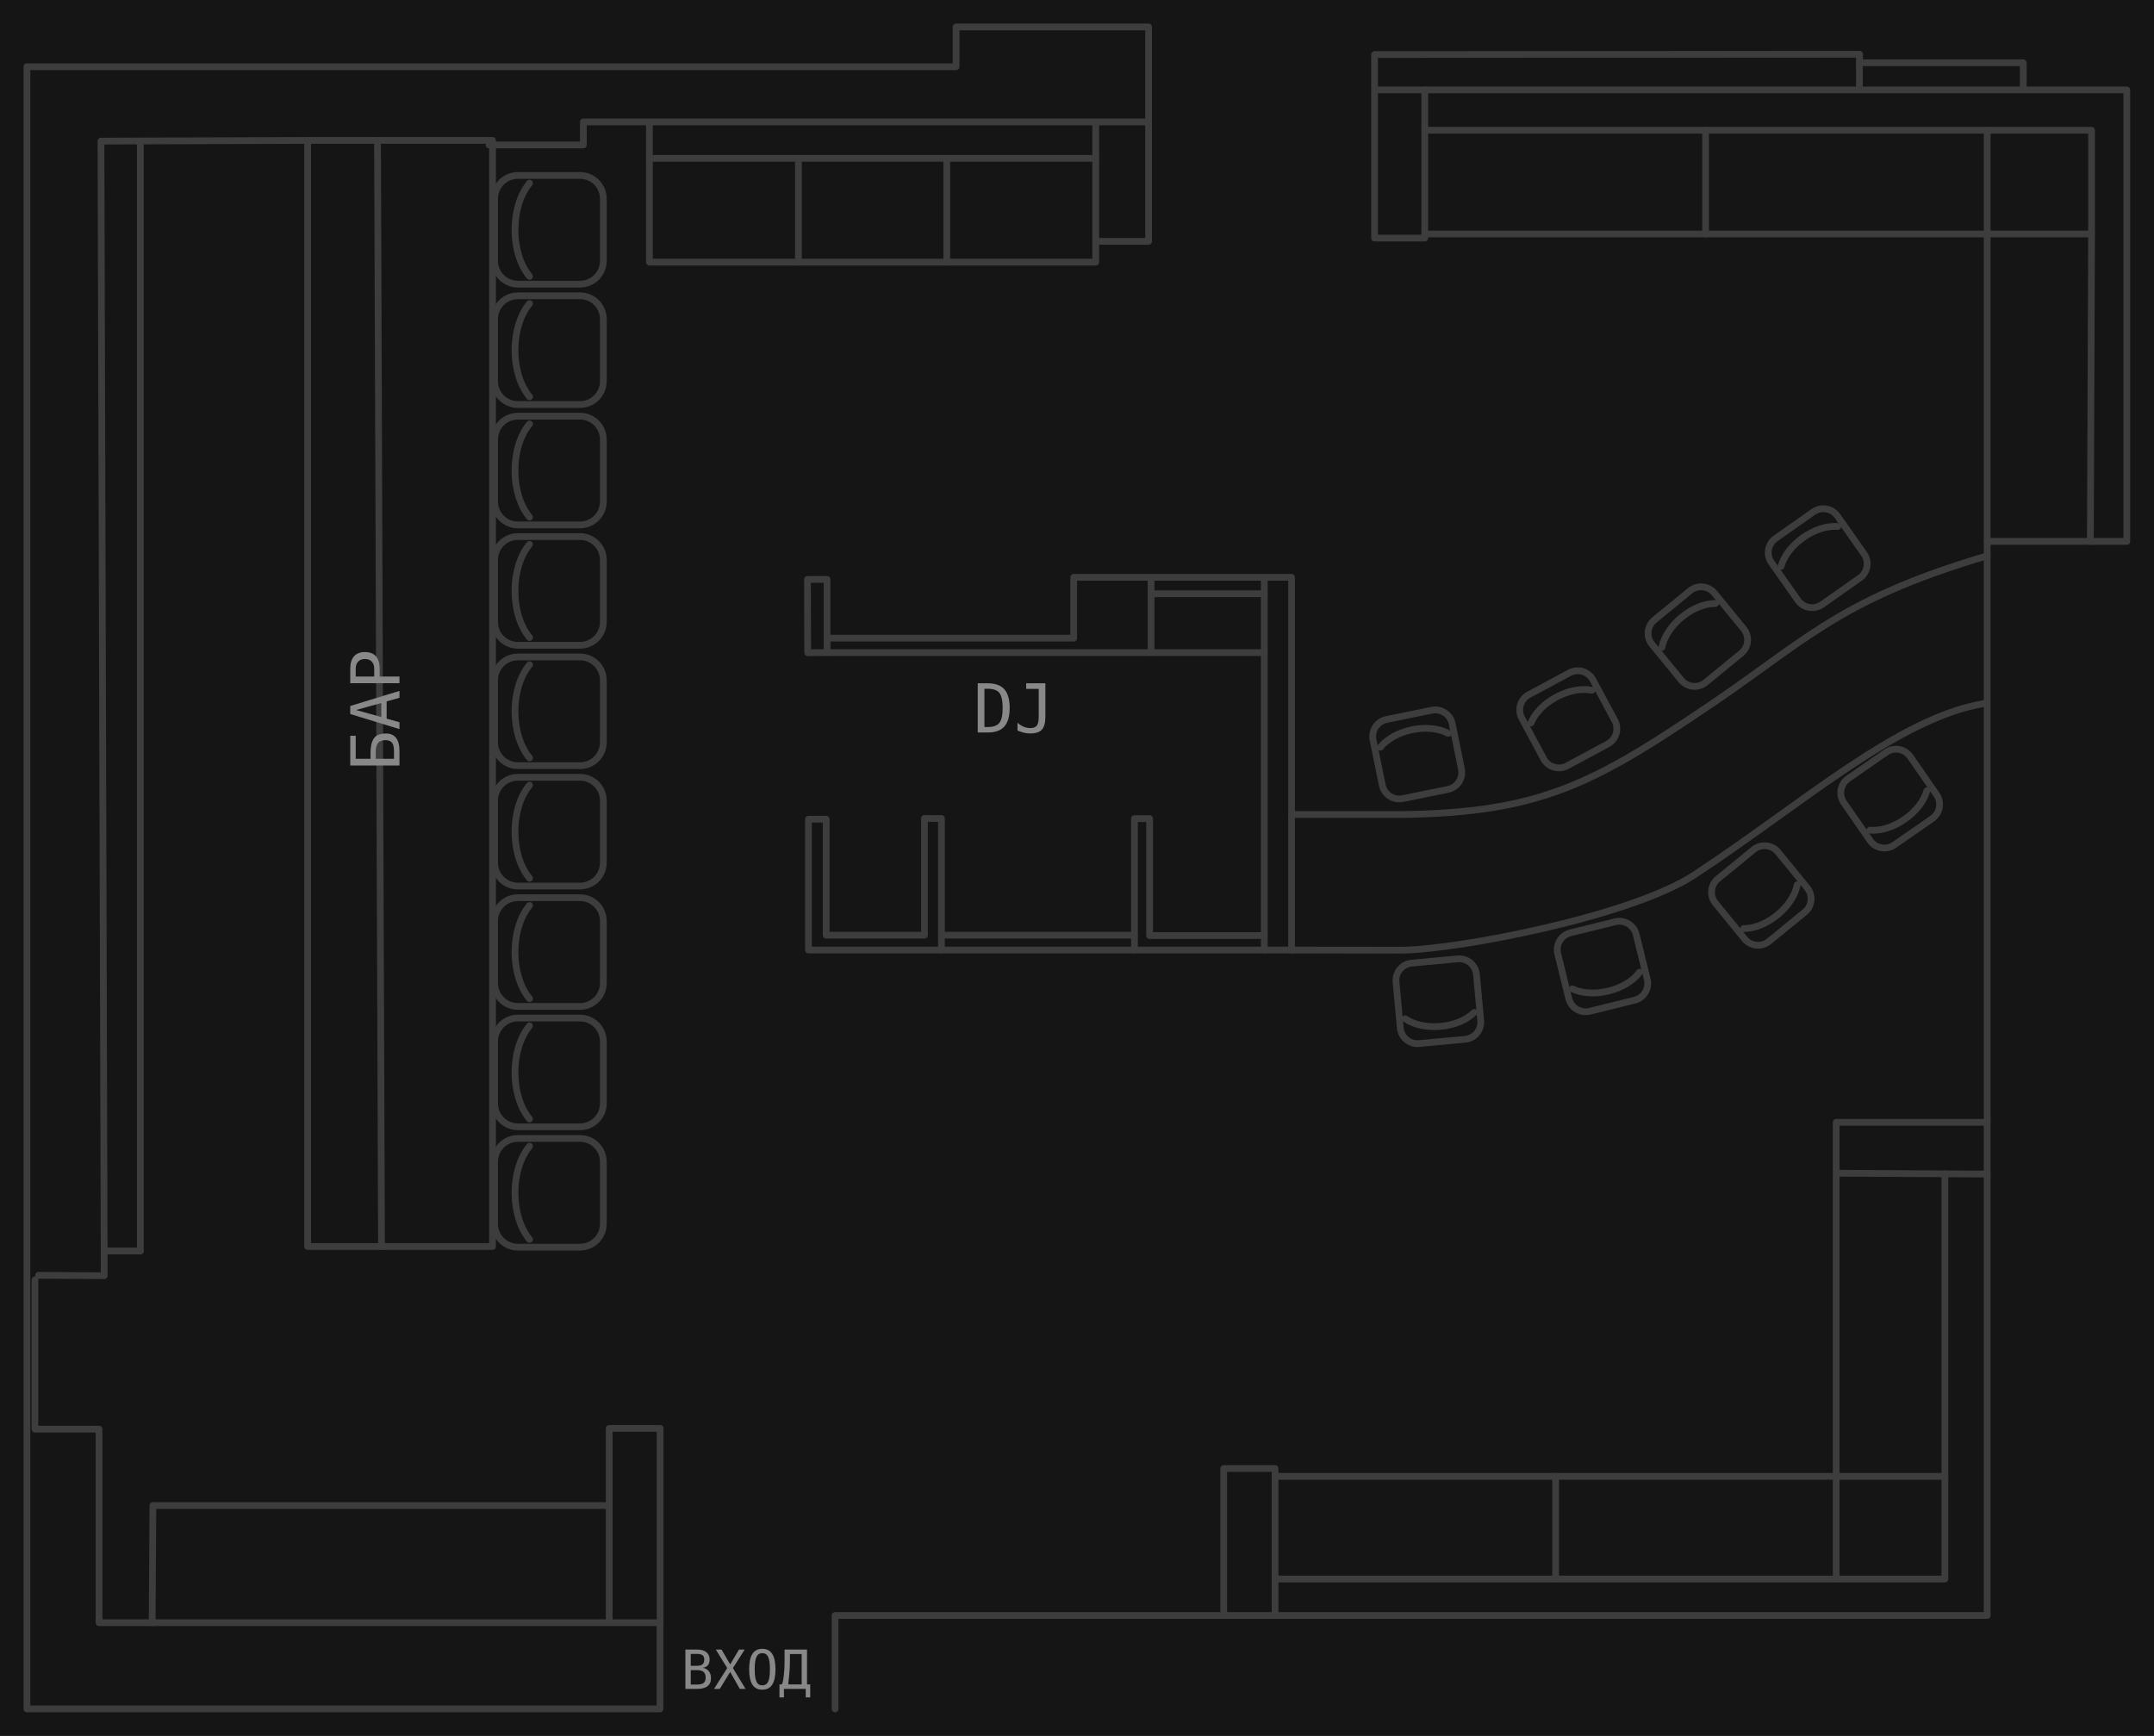
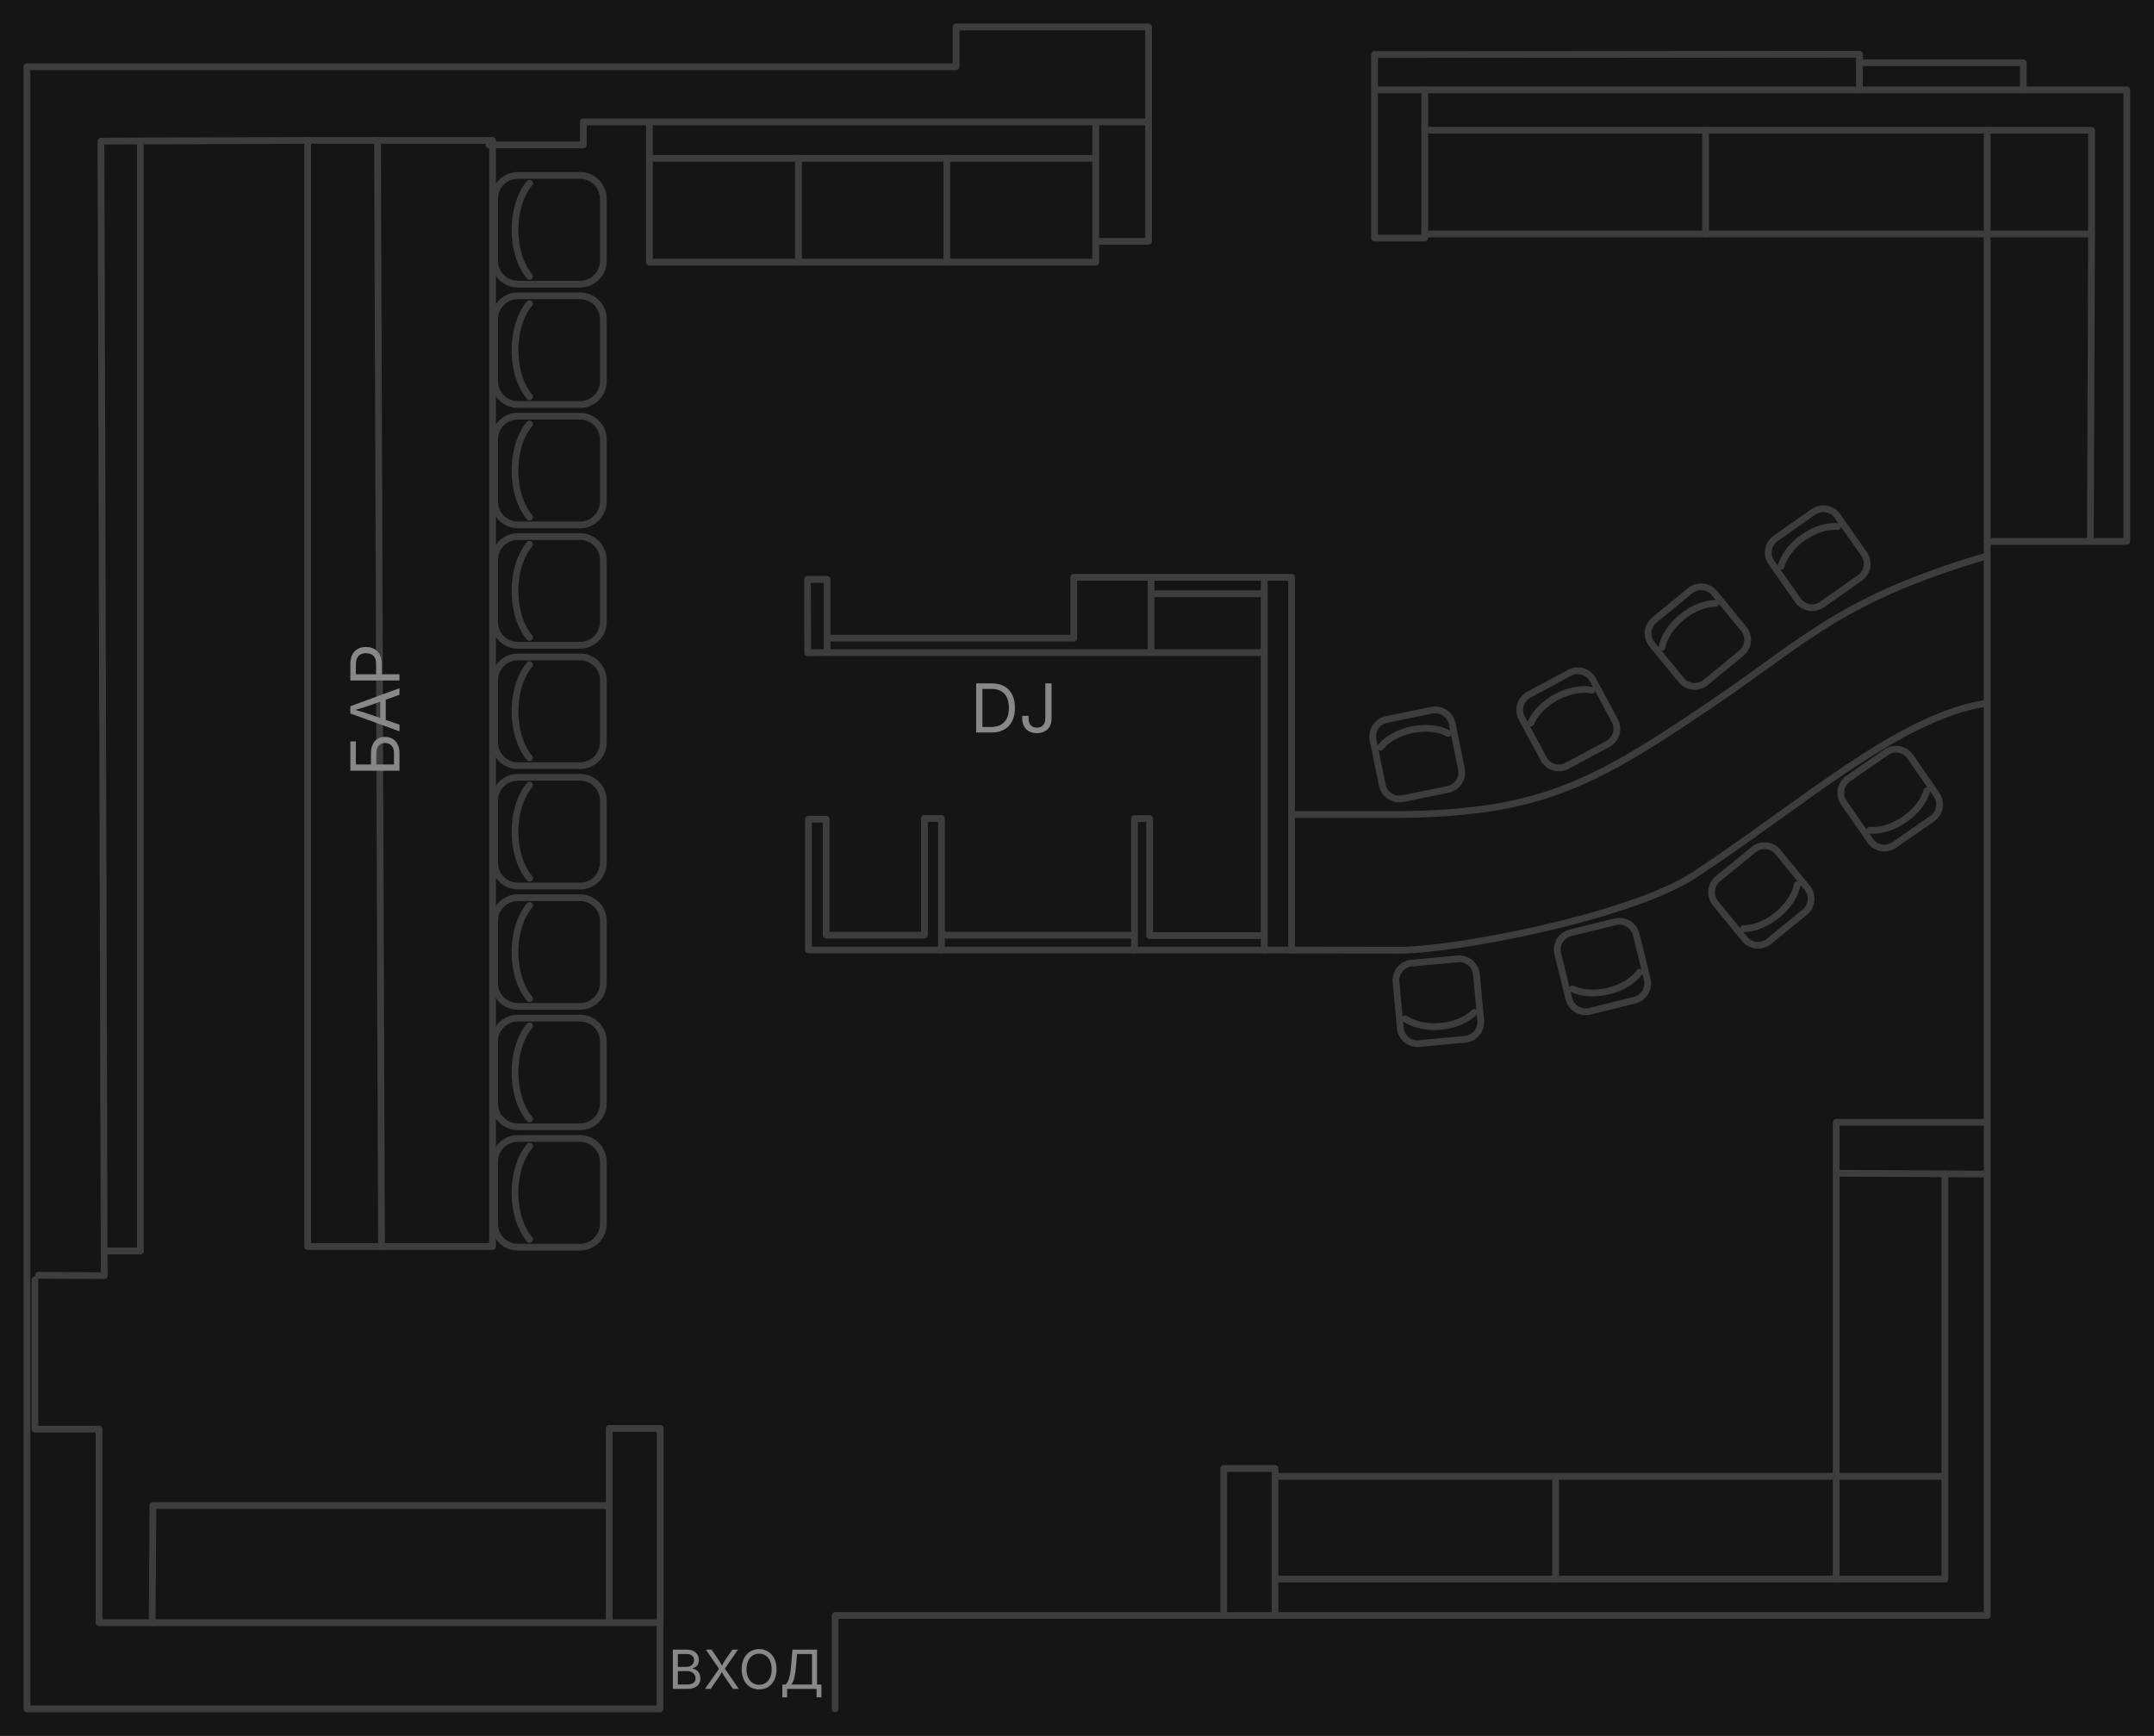
<svg xmlns="http://www.w3.org/2000/svg" viewBox="0 0 9571 7714" width="9571" height="7714">
  <rect width="100%" height="100%" fill="#151515" />
  <g transform="translate(105,105)">
    <g fill="none" stroke="#3d3d3d" stroke-width="30" stroke-linecap="round" stroke-linejoin="round">
      <polygon points="1261.9,518.95 2083.54,518.95 2083.54,5434.08 1261.9,5434.08" />
      <line x1="1590.17" y1="5434.08" x2="1572.43" y2="518.95" />
      <path d="M2092.65 1054.18l0 -276.08c0,-57.17 46.36,-103.53 103.53,-103.53l276.08 0c57.17,-0 103.53,46.36 103.53,103.53l-0 276.08c0,57.17 -46.36,103.53 -103.53,103.53l-276.09 0c-57.16,0 -103.53,-46.36 -103.53,-103.53l0 0z" />
      <path d="M2247.95 1123.2c-86.28,-103.53 -86.28,-310.6 0,-414.13" />
      <path d="M2092.65 1589.09l0 -276.08c0,-57.17 46.36,-103.54 103.53,-103.54l276.08 0c57.17,0 103.53,46.36 103.53,103.53l-0 276.08c0,57.17 -46.36,103.53 -103.53,103.53l-276.09 0c-57.16,-0 -103.53,-46.37 -103.53,-103.54l0 0z" />
      <path d="M2247.95 1658.12c-86.28,-103.53 -86.28,-310.6 0,-414.13" />
      <path d="M2092.65 2124.01l0 -276.08c0,-57.17 46.36,-103.54 103.53,-103.54l276.08 0c57.17,-0 103.53,46.36 103.53,103.53l-0 276.09c0,57.16 -46.36,103.53 -103.53,103.53l-276.09 0c-57.16,-0 -103.53,-46.37 -103.53,-103.54l0 0z" />
      <path d="M2247.95 2193.03c-86.28,-103.53 -86.28,-310.6 0,-414.12" />
      <path d="M2092.65 2658.92l0 -276.08c0,-57.17 46.36,-103.54 103.53,-103.54l276.08 0c57.17,-0 103.53,46.36 103.53,103.53l-0 276.08c0,57.17 -46.36,103.53 -103.53,103.53l-276.09 0c-57.16,0 -103.53,-46.36 -103.53,-103.53l0 0z" />
      <path d="M2247.95 2727.94c-86.28,-103.53 -86.28,-310.6 0,-414.13" />
      <path d="M2092.65 3193.84l0 -276.08c0,-57.17 46.36,-103.54 103.53,-103.54l276.08 0c57.17,0 103.53,46.36 103.53,103.53l-0 276.08c0,57.17 -46.36,103.53 -103.53,103.53l-276.09 0c-57.16,-0 -103.53,-46.37 -103.53,-103.54l0 0z" />
      <path d="M2247.95 3262.86c-86.28,-103.53 -86.28,-310.6 0,-414.13" />
      <path d="M2092.65 3728.75l0 -276.08c0,-57.17 46.36,-103.54 103.53,-103.54l276.08 0c57.17,-0 103.53,46.36 103.53,103.53l-0 276.09c0,57.16 -46.36,103.52 -103.53,103.52l-276.09 0.01c-57.16,-0.01 -103.53,-46.37 -103.53,-103.54l0 0z" />
      <path d="M2247.95 3797.77c-86.28,-103.53 -86.28,-310.6 0,-414.12" />
      <path d="M2092.65 4263.66l0 -276.08c0,-57.18 46.36,-103.54 103.53,-103.54l276.08 0c57.17,-0 103.53,46.36 103.53,103.52l-0 276.09c0,57.17 -46.36,103.53 -103.53,103.53l-276.09 0c-57.16,-0 -103.53,-46.36 -103.53,-103.53l0 0z" />
      <path d="M2247.95 4332.69c-86.28,-103.53 -86.28,-310.6 0,-414.12" />
      <path d="M2092.65 4798.58l0 -276.08c0,-57.18 46.36,-103.54 103.53,-103.54l276.08 0c57.17,-0 103.53,46.36 103.53,103.53l-0 276.09c0,57.17 -46.36,103.53 -103.53,103.53l-276.09 0c-57.16,-0.01 -103.53,-46.37 -103.53,-103.54l0 0z" />
      <path d="M2247.95 4867.6c-86.28,-103.53 -86.28,-310.6 0,-414.12" />
      <path d="M2092.65 5333.5l0 -276.08c0,-57.18 46.36,-103.54 103.53,-103.54l276.08 0c57.17,-0 103.53,46.36 103.53,103.52l-0 276.09c0,57.16 -46.36,103.52 -103.53,103.52l-276.09 0.01c-57.16,-0.01 -103.53,-46.37 -103.53,-103.54l0 0z" />
      <path d="M2247.95 5402.51c-86.28,-103.53 -86.28,-310.59 0,-414.12" />
      <polyline points="1261.9,518.95 343.6,522.07 358.05,5563.78 66.23,5562.01" />
      <line x1="518.54" y1="521.47" x2="518.54" y2="5453.9" />
      <line x1="518.54" y1="5453.9" x2="357.73" y2="5453.9" />
      <polyline points="50.22,5582.19 50.22,6245.55 335.09,6245.55 335.09,7105.71 2828.24,7105.71 2828.24,6242.32 2601.88,6242.32 2601.88,7105.71" />
      <polyline points="571.15,7105.71 574.38,6585.09 2601.88,6585.09" />
      <polyline points="2067.53,539.12 2487.01,539.12 2487.01,436.92 4763.8,436.92 4763.8,1059.85 2780.65,1059.85 2780.65,436.92" />
      <line x1="2780.65" y1="598.54" x2="4763.8" y2="598.54" />
      <line x1="3442.8" y1="598.54" x2="3442.8" y2="1059.85" />
      <line x1="4101.81" y1="598.54" x2="4101.81" y2="1059.85" />
      <polyline points="4763.8,436.92 4998.54,436.92 4998.54,967.43 4763.8,967.43" />
      <polyline points="4998.54,436.92 4998.54,14.68 4143.24,14.68 4143.24,191.52 2493.98,191.52 2154.75,191.52 14.68,191.52 14.68,5582.19 14.68,7488.8 2827.61,7488.8 2827.61,7105.71" />
      <polyline points="8157.05,173.85 8157.94,136.03 6002.67,137.27 6002.67,952.94 6225.79,952.94 6225.79,294.55 6002.67,294.55" />
      <line x1="6225.79" y1="294.55" x2="9334.83" y2="294.55" />
      <polyline points="8157.05,294.55 8157.05,173.85 8884.93,173.85 8884.93,294.55" />
      <polyline points="6225.79,473.78 9188.52,473.78 9188.52,934.65 6225.79,934.65" />
      <line x1="7473.46" y1="473.78" x2="7473.46" y2="934.65" />
      <polyline points="9188.52,934.65 9183.27,2300.79 8724.74,2300.79 8724.74,473.78" />
      <polyline points="9183.27,2300.79 9345.21,2300.79 9345.21,294.55" />
      <polyline points="3605.55,7488.8 3605.55,7073.67 8724.74,7073.67 8724.74,2300.79" />
      <polygon points="3570.04,2794.82 3570.04,2469.7 3482.95,2469.7 3483.82,2795.55" />
      <polyline points="3570.04,2730.64 4665.91,2730.64 4665.91,2460.36 5633.9,2460.36 5633.9,4116.63 3487.35,4116.63 3487.35,3535.2 3565.92,3535.2 3565.92,4050.63 4002.78,4050.63 4002.78,3532.06" />
      <polyline points="4002.78,3532.06 4078.2,3532.06 4078.2,4116.63" />
      <polyline points="4078.2,4050.62 4935.82,4050.62 4935.82,4116.63" />
      <polyline points="4935.82,4050.62 4935.82,3532.72 5003.01,3532.72 5003.01,4052.26 5512.72,4052.26 5512.72,4116.63" />
      <line x1="5512.72" y1="4052.26" x2="5512.72" y2="2460.36" />
      <line x1="3570.04" y1="2794.82" x2="5512.72" y2="2794.82" />
      <line x1="5009.6" y1="2794.82" x2="5009.6" y2="2460.36" />
      <line x1="5009.6" y1="2533.52" x2="5512.72" y2="2533.52" />
      <path d="M5633.9 3514.36c165.94,0 331.88,0 497.82,0 577.28,-8.56 822.52,-123.97 1297.26,-443.37 484.59,-319.1 610.96,-503.58 1295.76,-706.11" />
      <path d="M5633.9 4116.63c165.94,0 318.89,0.55 484.82,0.55 243.52,-0.28 1020.54,-148.33 1304.87,-334.26 484.59,-319.1 903.26,-697.35 1289.2,-761.94" />
      <polyline points="8724.74,4882.29 8053.82,4882.29 8053.82,5108.46 8053.82,6911.65 8536.9,6911.65 8536.9,5111.2" />
      <line x1="8724.74" y1="5112.21" x2="8064.12" y2="5108.46" />
      <polyline points="8053.82,6911.65 5560.54,6911.65 5560.54,6420.54 5332.34,6420.54 5332.34,7073.67" />
      <line x1="5560.54" y1="6911.65" x2="5560.54" y2="7073.67" />
      <line x1="5560.54" y1="6455.27" x2="8053.82" y2="6455.27" />
      <line x1="6807.18" y1="6911.65" x2="6807.18" y2="6455.27" />
      <line x1="8053.82" y1="6455.27" x2="8536.9" y2="6455.27" />
      <path d="M6028.78 3215.4c62.56,-78.17 213.3,-108.9 301.47,-61.46" />
      <path d="M6055.98 3092.11l200.98 -40.97c41.62,-8.48 82.25,18.39 90.74,60.01l40.97 200.98c8.49,41.62 -18.38,82.25 -60,90.74l-200.98 40.97c-41.61,8.49 -82.25,-18.38 -90.73,-60l-40.98 -200.98c-8.48,-41.62 18.39,-82.25 60.01,-90.73l-0 0z" />
      <path d="M6697.6 3107.75c37.45,-92.86 172.99,-165.62 271.08,-145.53" />
      <path d="M6688.2 2981.84l180.72 -97.02c37.43,-20.09 84.06,-6.03 104.16,31.39l97.02 180.72c20.09,37.42 6.04,84.06 -31.39,104.15l-180.73 97.02c-37.41,20.09 -84.06,6.04 -104.14,-31.39l-97.02 -180.72c-20.09,-37.42 -6.03,-84.06 31.39,-104.15l-0 0z" />
      <path d="M7279.53 2771.68c18.9,-98.32 137.92,-195.79 238.04,-194.94" />
      <path d="M7246.09 2649.93l158.69 -129.96c32.86,-26.91 81.34,-22.09 108.25,10.77l129.96 158.7c26.91,32.86 22.09,81.33 -10.77,108.24l-158.7 129.96c-32.85,26.91 -81.33,22.09 -108.24,-10.77l-129.96 -158.69c-26.91,-32.86 -22.08,-81.34 10.78,-108.25l-0 0z" />
      <path d="M7809.02 2411.42c26.1,-96.67 151.99,-185.09 251.77,-176.85" />
      <path d="M7784.66 2287.53l167.85 -117.9c34.76,-24.41 82.74,-16.02 107.16,18.73l117.89 167.85c24.42,34.76 16.03,82.74 -18.73,107.15l-167.85 117.9c-34.75,24.41 -82.74,16.02 -107.15,-18.73l-117.9 -167.85c-24.41,-34.75 -16.02,-82.74 18.73,-107.15l-0 0z" />
      <path d="M7880.86 3826.6c-19.03,98.3 -138.19,195.61 -238.31,194.61" />
      <path d="M7914.12 3948.4l-158.87 129.74c-32.9,26.87 -81.37,21.97 -108.23,-10.92l-129.74 -158.87c-26.87,-32.9 -21.98,-81.36 10.92,-108.23l158.87 -129.74c32.89,-26.87 81.36,-21.97 108.22,10.92l129.75 158.87c26.86,32.9 21.97,81.36 -10.93,108.23l0 0z" />
      <path d="M8456.77 3408.89c-26.73,96.49 -153.19,184.09 -252.92,175.19" />
      <path d="M8480.32 3532.93l-168.62 116.8c-34.92,24.19 -82.85,15.49 -107.03,-19.43l-116.79 -168.62c-24.19,-34.92 -15.49,-82.84 19.43,-107.03l168.62 -116.8c34.91,-24.18 82.84,-15.48 107.02,19.43l116.8 168.62c24.18,34.92 15.48,82.84 -19.44,107.03l0 0z" />
      <path d="M7180.17 4215.34c-59.34,80.65 -208.71,117.46 -298.73,73.64" />
      <path d="M7157.99 4339.63l-199.15 49.09c-41.24,10.16 -82.93,-15.03 -93.1,-56.28l-49.09 -199.15c-10.17,-41.24 15.03,-82.93 56.27,-93.09l199.16 -49.09c41.23,-10.16 82.92,15.03 93.09,56.27l49.1 199.16c10.16,41.24 -15.04,82.93 -56.28,93.09l0 0z" />
      <path d="M6445.3 4393.8c-70.7,70.9 -223.88,85.05 -306.37,28.29" />
      <path d="M6404.85 4513.4l-204.25 18.86c-42.3,3.91 -79.76,-27.23 -83.67,-69.52l-18.86 -204.25c-3.91,-42.3 27.22,-79.76 69.52,-83.67l204.25 -18.86c42.29,-3.91 79.76,27.22 83.66,69.52l18.87 204.25c3.9,42.29 -27.23,79.76 -69.52,83.66l0 0z" />
    </g>
-     <g fill="#888888" stroke="none" font-family="JetBrains Mono, monospace" text-anchor="middle">
+     <g fill="#888888" stroke="none" font-family="Inter, -apple-system, BlinkMacSystemFont, Segoe UI, Roboto, Arial, sans-serif" text-anchor="middle">
      <text x="1670" y="3050" font-size="300" transform="rotate(-90 1670 3050)">БАР</text>
      <text x="4400" y="3150" font-size="300">DJ</text>
      <text x="3210" y="7400" font-size="240">ВХОД</text>
    </g>
  </g>
</svg>
